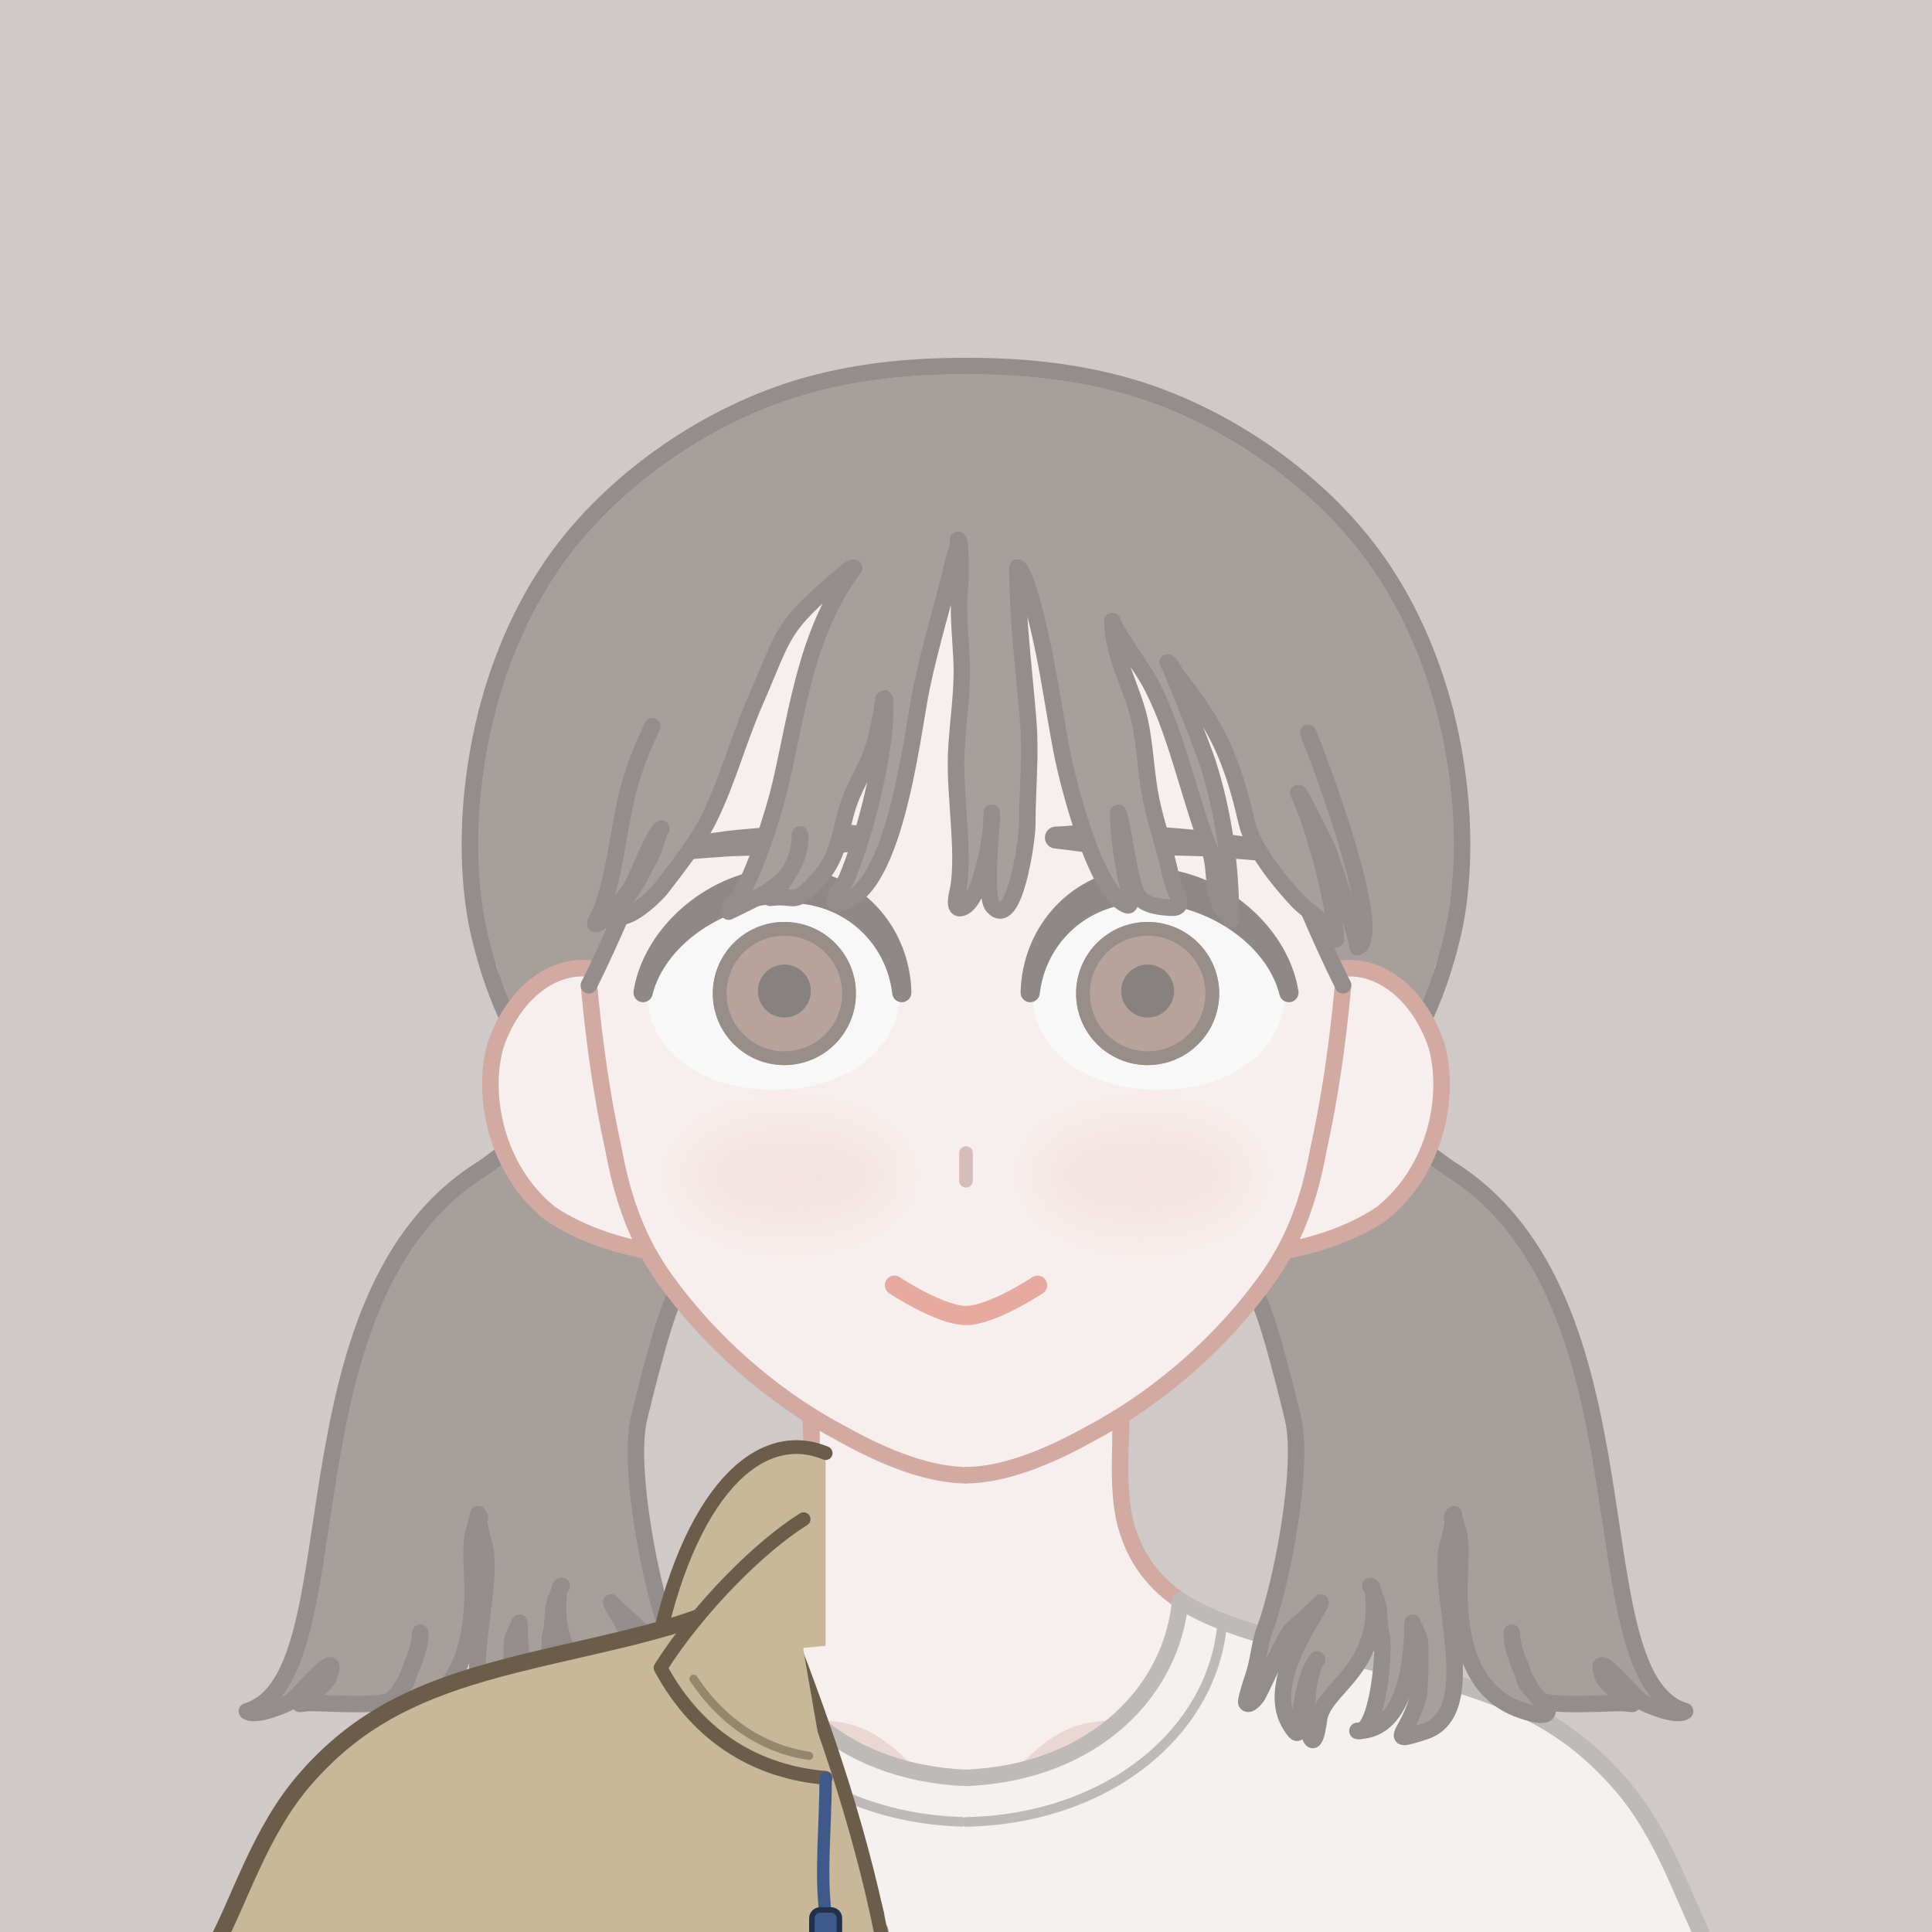
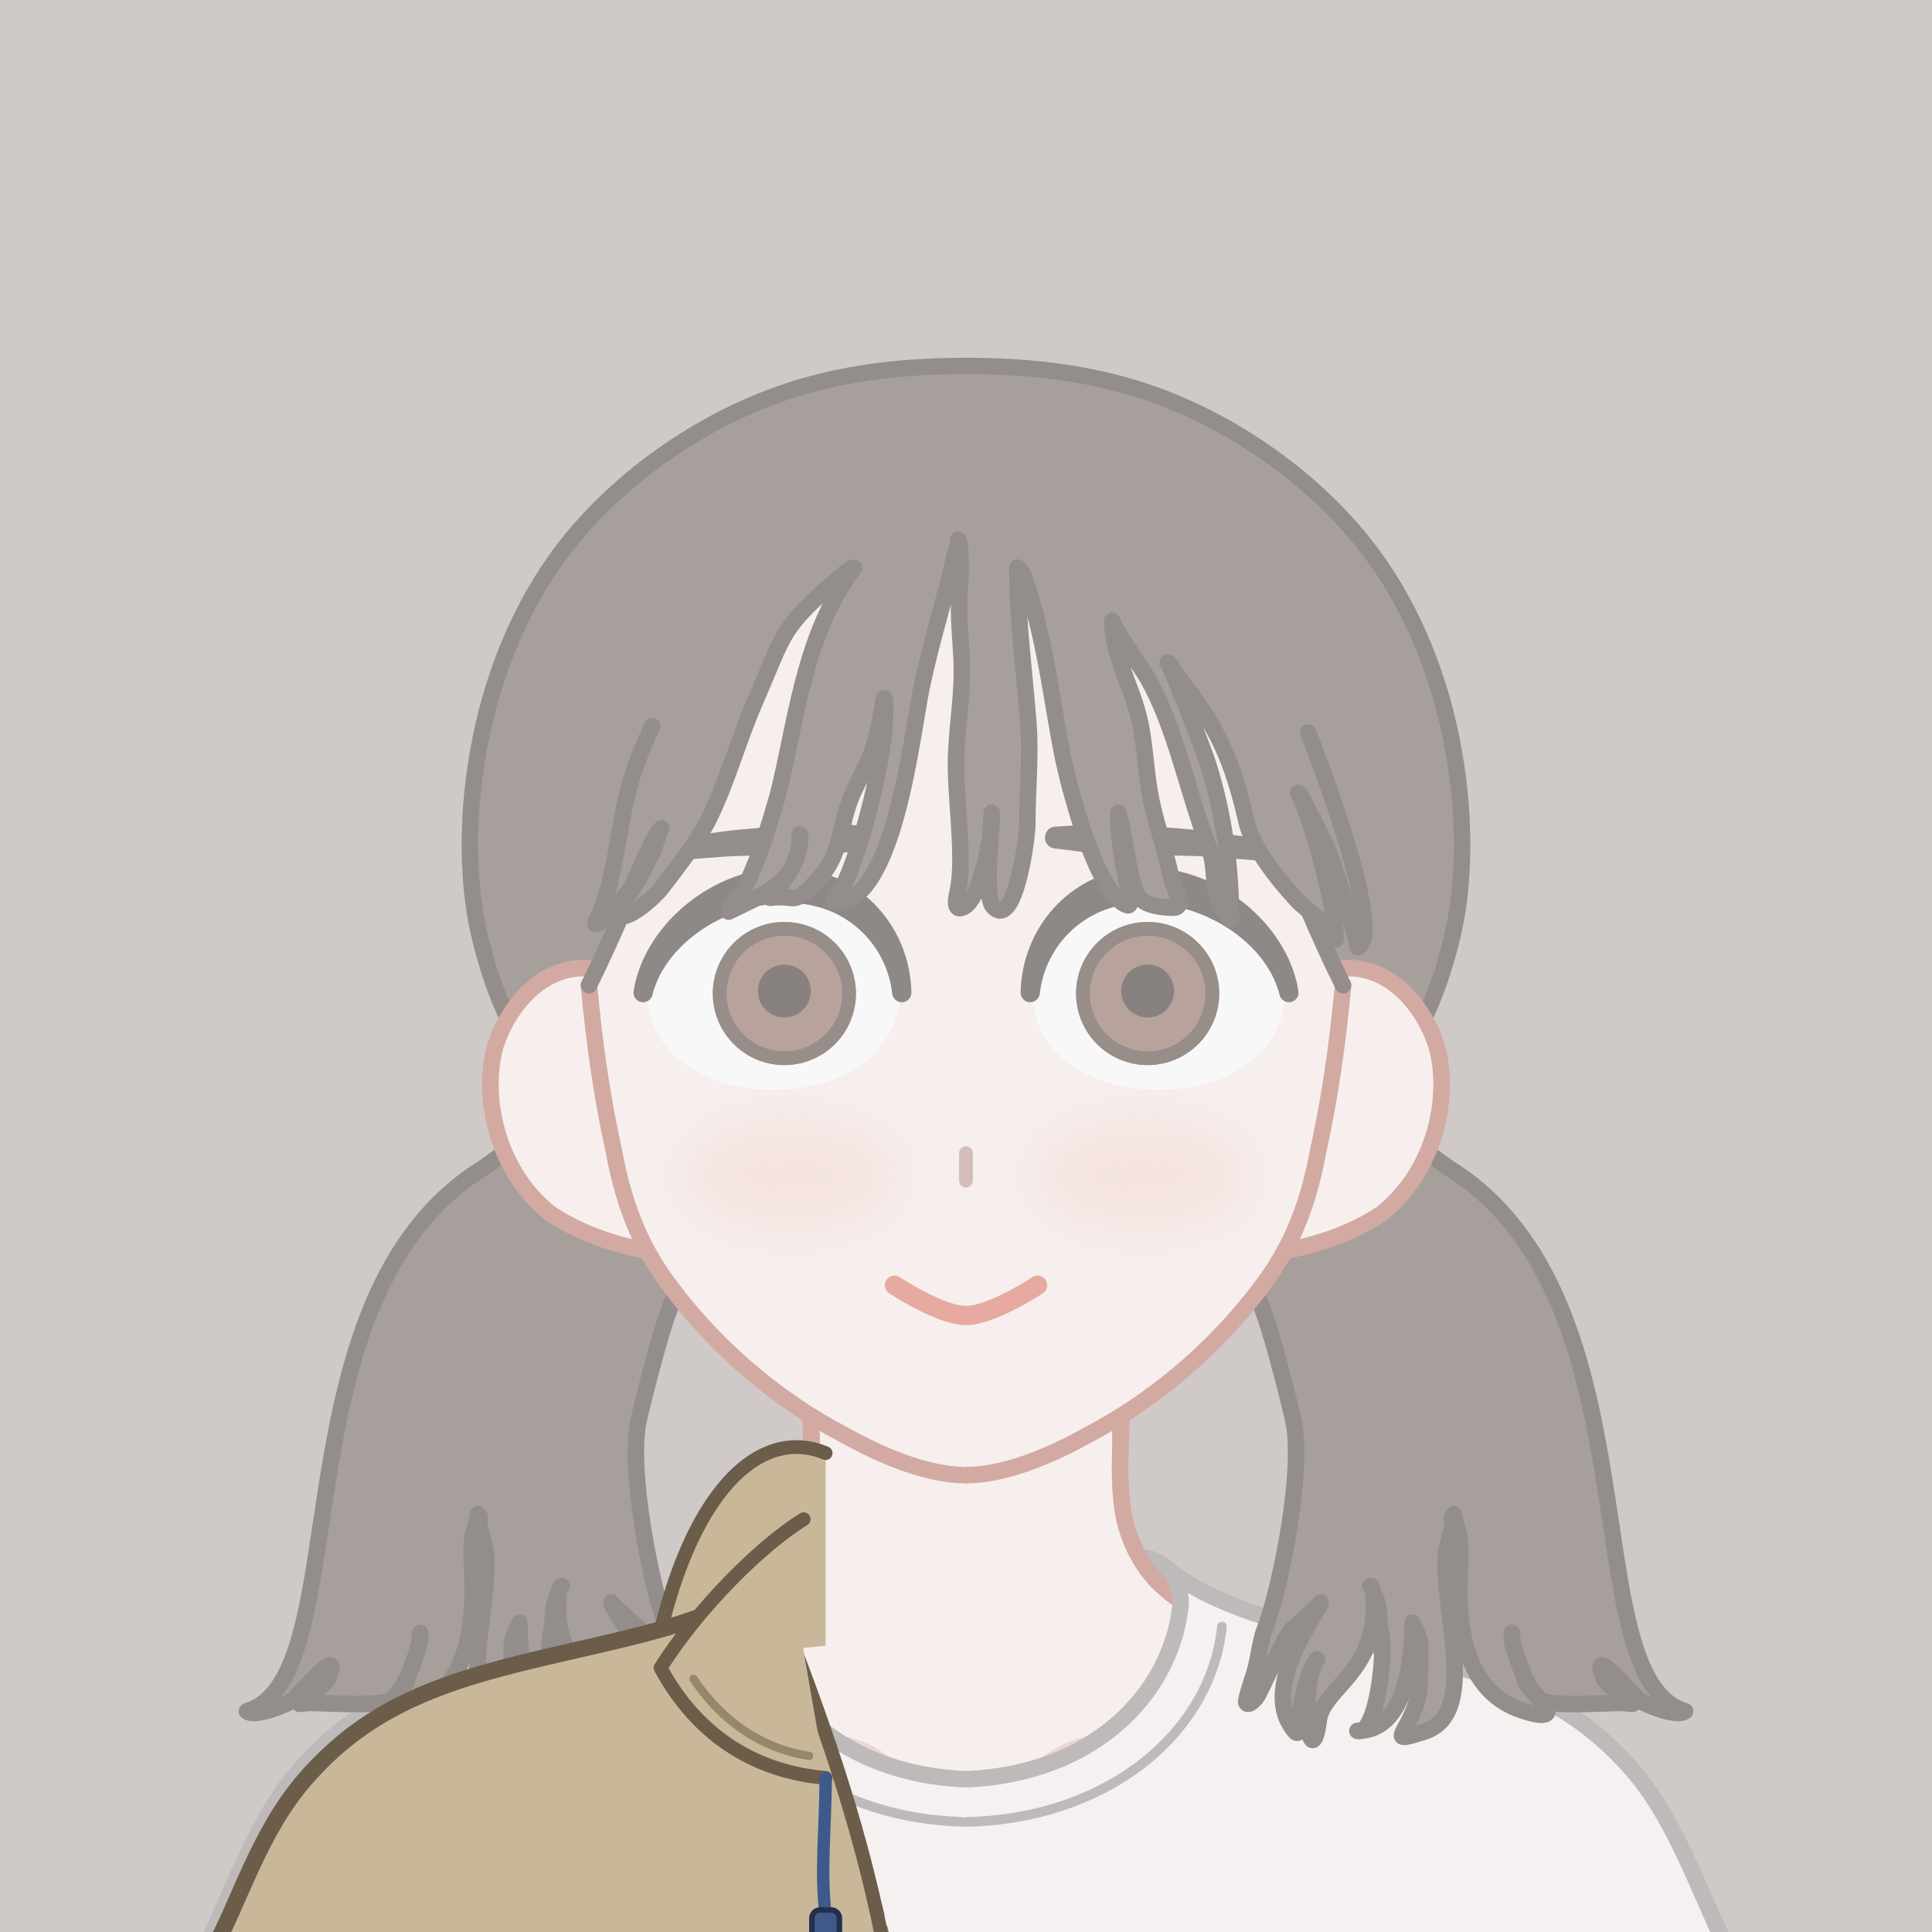
<svg xmlns="http://www.w3.org/2000/svg" width="702" height="702" viewBox="0 0 702 702">
  <g id="_ref">
    <g opacity="0.5">
      <defs>
-         <clipPath id="makeup-blush-clip-path-31">
+         <clipPath id="makeup-blush-clip-path-32">
          <path d="M215.154 389.2 L359.154 389.2 L359.154 464.8 L215.154 464.8 Z" />
        </clipPath>
-         <filter id="makeup-blush-filter-11" filterUnits="userSpaceOnUse" x="218.154" y="377" width="138" height="100" color-interpolation-filters="sRGB">
+         <filter id="makeup-blush-filter-12" filterUnits="userSpaceOnUse" x="218.154" y="377" width="138" height="100" color-interpolation-filters="sRGB">
          <feGaussianBlur in="SourceGraphic" stdDeviation="9" color-interpolation-filters="linearRGB" />
        </filter>
-         <clipPath id="cg-eye1">
+         <clipPath id="cg-eye2">
          <path d="M242 360 C242 338 262 326 288 326 C314 326 334 338 334 360 C334 382 314 396 288 396 C262 396 242 382 242 360 Z" fill="#ffffff" />
        </clipPath>
      </defs>
      <rect width="702" height="702" fill="#ada19f" />
      <g data-layer="body">
        <g>
          <g>
            <path d="M296 490 L298 522 C293.615 554.385 304.615 564.885 259.333 589.667 L210.333 604.167 C118.615 622.385 119.615 639.385 96.5 675.5 L80.5 709 L352 712 L352 490 Z" fill="#fdeeea" />
            <path d="M80.177 709.772 C89.948 691.718 96.554 667.356 113.323 648.166 C131.428 627.449 150.416 618.37 176.588 610.801 C209.733 601.215 252.656 595.455 273.168 581.575 C284.163 574.134 289.86 564.776 292.817 554.408 C296.711 540.759 294.236 520.005 294.407 505.93 C294.426 504.332 294.448 497.885 294.448 490.885" fill="none" stroke="#b46352" stroke-width="6" stroke-linecap="round" stroke-linejoin="round" />
-             <path d="M206.199 621.718 C242.115 627.218 260.37 624.907 278.628 626.62 C302.176 628.831 310.481 624.084 328.115 641.718" fill="none" stroke="#b46352" stroke-width="5" stroke-linecap="round" opacity="0.35" />
+             <path d="M208.379 623.077 C244.052 629.981 262.383 628.387 280.56 630.815 C304.003 633.947 312.488 629.53 329.417 647.841" fill="none" stroke="#b46352" stroke-width="5" stroke-linecap="round" opacity="0.35" />
          </g>
        </g>
        <g transform="translate(702 0) scale(-1 1)">
          <g>
            <path d="M296 490 L298 522 C293.615 554.385 304.615 564.885 259.333 589.667 L210.333 604.167 C118.615 622.385 119.615 639.385 96.5 675.5 L80.5 709 L352 712 L352 490 Z" fill="#fdeeea" />
            <path d="M80.177 709.772 C89.948 691.718 96.554 667.356 113.323 648.166 C131.428 627.449 150.416 618.37 176.588 610.801 C209.733 601.215 252.656 595.455 273.168 581.575 C284.163 574.134 289.86 564.776 292.817 554.408 C296.711 540.759 294.236 520.005 294.407 505.93 C294.426 504.332 294.448 497.885 294.448 490.885" fill="none" stroke="#b46352" stroke-width="6" stroke-linecap="round" stroke-linejoin="round" />
-             <path d="M206.199 621.718 C242.115 627.218 260.37 624.907 278.628 626.62 C302.176 628.831 310.481 624.084 328.115 641.718" fill="none" stroke="#b46352" stroke-width="5" stroke-linecap="round" opacity="0.35" />
+             <path d="M208.379 623.077 C244.052 629.981 262.383 628.387 280.56 630.815 C304.003 633.947 312.488 629.53 329.417 647.841" fill="none" stroke="#b46352" stroke-width="5" stroke-linecap="round" opacity="0.35" />
          </g>
        </g>
      </g>
      <g data-layer="cloth">
        <g>
          <g>
-             <path d="M273.168 581.575 C252.656 595.455 209.733 601.215 176.588 610.801 C150.416 618.37 131.428 627.449 113.323 648.166 C96.554 667.356 89.948 691.718 80.177 709.772 L76 712 L352 712 L352 646 C304 644 276 614 273.168 581.575 Z" fill="#f9f2f1" />
-             <path d="M273.168 581.575 C252.656 595.455 209.733 601.215 176.588 610.801 C150.416 618.37 131.428 627.449 113.323 648.166 C96.554 667.356 89.948 691.718 80.177 709.772" fill="none" stroke="#8b8382" stroke-width="6" stroke-linecap="round" stroke-linejoin="round" />
-             <path d="M273.168 581.575 C276 614 304 644 351 646" fill="none" stroke="#8b8382" stroke-width="6" stroke-linecap="round" stroke-linejoin="round" />
+             <path d="M287.879 565.797 C284.026 565.994 281.02 567.296 278.753 569.214" fill="none" stroke="#8b8382" stroke-width="6" stroke-linecap="round" stroke-linejoin="round" />
+           </g>
+           <g>
+             <path d="M273.168 575.575 C243.359 590.119 202.733 597.965 169.588 607.551 C129.859 621.619 123.678 627.449 105.573 648.166 C88.804 667.356 85.948 688.218 76.177 706.272 L73.25 712.25 L352 712 L352 646 C304 644 274.109 614.869 273.168 575.575 Z" fill="#f9f2f1" />
+             <path d="M278.001 569.742 C255.95 589.066 205.233 596.215 172.088 605.801 C145.916 613.37 126.928 622.449 108.823 643.166 C92.054 662.356 82.948 692.218 73.177 710.272" fill="none" stroke="#8b8382" stroke-width="6" stroke-linecap="round" stroke-linejoin="round" />
            <path d="M258 591 C262 630 300 661 351 662" fill="none" stroke="#8b8382" stroke-width="3.5" stroke-linecap="round" stroke-linejoin="round" />
-           </g>
-         </g>
-         <g transform="translate(702 0) scale(-1 1)">
-           <g>
-             <path d="M273.168 581.575 C252.656 595.455 209.733 601.215 176.588 610.801 C150.416 618.37 131.428 627.449 113.323 648.166 C96.554 667.356 89.948 691.718 80.177 709.772 L76 712 L352 712 L352 646 C304 644 276 614 273.168 581.575 Z" fill="#f9f2f1" />
-             <path d="M273.168 581.575 C252.656 595.455 209.733 601.215 176.588 610.801 C150.416 618.37 131.428 627.449 113.323 648.166 C96.554 667.356 89.948 691.718 80.177 709.772" fill="none" stroke="#8b8382" stroke-width="6" stroke-linecap="round" stroke-linejoin="round" />
-             <path d="M273.168 581.575 C276 614 304 644 351 646" fill="none" stroke="#8b8382" stroke-width="6" stroke-linecap="round" stroke-linejoin="round" />
+             <path d="M278.753 569.214 C274.101 573.151 272.561 579.686 273.19 584.598 C277.219 616.041 304.972 644.552 350.75 646.5" fill="none" stroke="#8b8382" stroke-width="6" stroke-linecap="round" stroke-linejoin="round" />
+           </g>
+         </g>
+         <g transform="translate(702 0) scale(-1 1)">
+           <g>
+             <path d="M287.879 565.797 C284.026 565.994 281.02 567.296 278.753 569.214" fill="none" stroke="#8b8382" stroke-width="6" stroke-linecap="round" stroke-linejoin="round" />
+           </g>
+           <g>
+             <path d="M273.168 575.575 C243.359 590.119 202.733 597.965 169.588 607.551 C129.859 621.619 123.678 627.449 105.573 648.166 C88.804 667.356 85.948 688.218 76.177 706.272 L73.25 712.25 L352 712 L352 646 C304 644 274.109 614.869 273.168 575.575 Z" fill="#f9f2f1" />
+             <path d="M278.001 569.742 C255.95 589.066 205.233 596.215 172.088 605.801 C145.916 613.37 126.928 622.449 108.823 643.166 C92.054 662.356 82.948 692.218 73.177 710.272" fill="none" stroke="#8b8382" stroke-width="6" stroke-linecap="round" stroke-linejoin="round" />
            <path d="M258 591 C262 630 300 661 351 662" fill="none" stroke="#8b8382" stroke-width="3.5" stroke-linecap="round" stroke-linejoin="round" />
+             <path d="M278.753 569.214 C274.101 573.151 272.561 579.686 273.19 584.598 C277.219 616.041 304.972 644.552 350.75 646.5" fill="none" stroke="#8b8382" stroke-width="6" stroke-linecap="round" stroke-linejoin="round" />
+           </g>
+         </g>
+       </g>
+       <g data-layer="skinNeck">
+         <g>
+           <g>
+             <path d="M352 577.869 L352 490 L296 490 L298 522 C294.607 547.062 300.427 559.017 282.246 574.628" fill="#fdeeea" />
+             <path d="M281.339 574.764 C287.189 568.716 290.703 561.82 292.817 554.408 C296.711 540.759 294.236 520.005 294.407 505.93 C294.426 504.332 294.448 497.885 294.448 490.885" fill="none" stroke="#b46352" stroke-width="6" stroke-linecap="round" stroke-linejoin="round" />
+           </g>
+         </g>
+         <g transform="translate(702 0) scale(-1 1)">
+           <g>
+             <path d="M352 577.869 L352 490 L296 490 L298 522 C294.607 547.062 300.427 559.017 282.246 574.628" fill="#fdeeea" />
+             <path d="M281.339 574.764 C287.189 568.716 290.703 561.82 292.817 554.408 C296.711 540.759 294.236 520.005 294.407 505.93 C294.426 504.332 294.448 497.885 294.448 490.885" fill="none" stroke="#b46352" stroke-width="6" stroke-linecap="round" stroke-linejoin="round" />
          </g>
        </g>
      </g>
      <g data-layer="hairMid">
        <g>
          <g>
            <path d="M246.346 470.051 C252.058 457.884 251.33 448.199 243.07 434.669 C238.956 426.719 237.325 420.839 228.711 415.289 C206.623 401.069 195.92 409.499 175.625 424.389 C99.328 471.409 130.552 609.403 89.711 621.793 C92.696 624.063 103.403 619.583 105.822 618.153 C108.255 616.713 124.757 596.133 119.336 609.653 C118.582 611.533 113.631 615.683 111.427 617.133 C106.635 620.283 109.057 618.723 113.403 618.773 C118.927 618.823 139.489 620.153 142.388 617.583 C147.818 612.773 152.711 599.273 152.711 593.263 C152.711 600.773 149.385 603.763 148.149 609.773 C147.304 613.873 139.593 619.023 139.706 621.733 C139.843 625.043 149.803 621.283 151.883 620.363 C170.299 612.233 171.711 589.693 171.711 577.413 C171.711 572.163 170.979 563.063 171.67 558.353 C171.876 556.953 173.9 551.093 173.711 550.173 C173.96 550.589 174.197 551.005 174.421 551.422 L174.11 550.922 C173.439 551.258 175.192 558.829 175.579 559.922 C181.477 576.576 162.297 622.015 184.409 629.153 C199.261 633.947 190.038 630.137 186.546 615.971 C186.03 613.875 185.61 597.159 186.226 595.409 C186.446 594.785 188.796 589.666 188.777 589.589 C188.777 602.195 190.785 628.922 208.777 628.922 C201.455 630.753 198.534 598.933 200.068 593.773 C201.338 589.499 200.169 584.271 202.538 579.84 C203.243 578.52 203.238 576.081 204.11 576.256 C202.849 576.003 202.797 581.895 202.777 582.922 C202.285 607.842 221.252 613.552 222.777 624.922 C225.695 646.676 230.392 614.04 223.444 602.922 C227.157 607.873 228.466 615.721 229.444 621.589 C230.324 626.871 228.975 634.026 233.57 626.033 C242.692 610.164 221.67 584.015 222.11 582.256 C223.525 584.142 230.728 590.225 232.983 592.471 C235.024 594.505 242.514 611.398 245.016 616.038 C245.475 616.889 248.24 620.248 249.146 618.672 C249.502 618.052 247.263 611.007 246.804 609.719 C244.719 603.857 244.271 596.797 242.595 592.453 C236.61 576.947 227.965 533.366 232.163 515.515 C233.177 511.198 242.851 470.916 246.346 470.051 Z" fill="#5d4e48" stroke="#352a27" stroke-width="6" stroke-linecap="round" stroke-linejoin="round" />
          </g>
        </g>
        <g transform="translate(702 0) scale(-1 1)">
          <g>
            <path d="M246.346 470.051 C252.058 457.884 251.33 448.199 243.07 434.669 C238.956 426.719 237.325 420.839 228.711 415.289 C206.623 401.069 195.92 409.499 175.625 424.389 C99.328 471.409 130.552 609.403 89.711 621.793 C92.696 624.063 103.403 619.583 105.822 618.153 C108.255 616.713 124.757 596.133 119.336 609.653 C118.582 611.533 113.631 615.683 111.427 617.133 C106.635 620.283 109.057 618.723 113.403 618.773 C118.927 618.823 139.489 620.153 142.388 617.583 C147.818 612.773 152.711 599.273 152.711 593.263 C152.711 600.773 149.385 603.763 148.149 609.773 C147.304 613.873 139.593 619.023 139.706 621.733 C139.843 625.043 149.803 621.283 151.883 620.363 C170.299 612.233 171.711 589.693 171.711 577.413 C171.711 572.163 170.979 563.063 171.67 558.353 C171.876 556.953 173.9 551.093 173.711 550.173 C173.96 550.589 174.197 551.005 174.421 551.422 L174.11 550.922 C173.439 551.258 175.192 558.829 175.579 559.922 C181.477 576.576 162.297 622.015 184.409 629.153 C199.261 633.947 190.038 630.137 186.546 615.971 C186.03 613.875 185.61 597.159 186.226 595.409 C186.446 594.785 188.796 589.666 188.777 589.589 C188.777 602.195 190.785 628.922 208.777 628.922 C201.455 630.753 198.534 598.933 200.068 593.773 C201.338 589.499 200.169 584.271 202.538 579.84 C203.243 578.52 203.238 576.081 204.11 576.256 C202.849 576.003 202.797 581.895 202.777 582.922 C202.285 607.842 221.252 613.552 222.777 624.922 C225.695 646.676 230.392 614.04 223.444 602.922 C227.157 607.873 228.466 615.721 229.444 621.589 C230.324 626.871 228.975 634.026 233.57 626.033 C242.692 610.164 221.67 584.015 222.11 582.256 C223.525 584.142 230.728 590.225 232.983 592.471 C235.024 594.505 242.514 611.398 245.016 616.038 C245.475 616.889 248.24 620.248 249.146 618.672 C249.502 618.052 247.263 611.007 246.804 609.719 C244.719 603.857 244.271 596.797 242.595 592.453 C236.61 576.947 227.965 533.366 232.163 515.515 C233.177 511.198 242.851 470.916 246.346 470.051 Z" fill="#5d4e48" stroke="#352a27" stroke-width="6" stroke-linecap="round" stroke-linejoin="round" />
          </g>
        </g>
      </g>
      <g data-layer="hairBase">
        <g>
          <g>
            <path d="M352 381.448 L352 135.951 L351.016 135.951 C330.344 135.951 310.656 137.919 290.968 143.826 C255.53 154.654 224.03 178.279 205.327 203.873 C186.623 229.467 175.795 262.936 173.826 297.39 C172.842 317.077 174.811 336.765 180.717 351.531 C182.027 358.081 184.209 364.632 187.262 370.602 C187.365 370.682 201.168 393.038 203.562 396.448 C204.832 398.257 211.612 404.019 213.517 405.842 C223.248 415.153 227.833 417.061 239.562 423.948 C253.821 432.321 287.168 441.633 303.192 437.819 C328.028 431.907 350.54 430.17 351.074 398.222 C351.102 396.519 351.452 381.949 352 381.448 Z" fill="#5d4e48" />
          </g>
          <g>
            <path d="M351 133 C330 133 310 135 290 141 C254 152 222 176 203 202 C191 218.4 182.2 238 176.8 259" fill="none" stroke="#352a27" stroke-width="6" stroke-linecap="round" stroke-linejoin="round" />
          </g>
          <g>
            <path d="M176.8 259 C173.7 271.3 171.7 284.1 171 297 C170.247 312.067 171.196 327.134 174.275 340.064 C179.731 362.97 189.199 384.12 205.639 400.625 C218.159 413.194 231.61 422.103 248.042 428.491 C248.47 428.658 248.896 428.816 249.319 428.964 C252.635 430.122 260.334 430.818 262.896 432.282" fill="none" stroke="#352a27" stroke-width="6" stroke-linecap="round" stroke-linejoin="round" />
          </g>
        </g>
        <g transform="translate(702 0) scale(-1 1)">
          <g>
            <path d="M352 381.448 L352 135.951 L351.016 135.951 C330.344 135.951 310.656 137.919 290.968 143.826 C255.53 154.654 224.03 178.279 205.327 203.873 C186.623 229.467 175.795 262.936 173.826 297.39 C172.842 317.077 174.811 336.765 180.717 351.531 C182.027 358.081 184.209 364.632 187.262 370.602 C187.365 370.682 201.168 393.038 203.562 396.448 C204.832 398.257 211.612 404.019 213.517 405.842 C223.248 415.153 227.833 417.061 239.562 423.948 C253.821 432.321 287.168 441.633 303.192 437.819 C328.028 431.907 350.54 430.17 351.074 398.222 C351.102 396.519 351.452 381.949 352 381.448 Z" fill="#5d4e48" />
          </g>
          <g>
            <path d="M351 133 C330 133 310 135 290 141 C254 152 222 176 203 202 C191 218.4 182.2 238 176.8 259" fill="none" stroke="#352a27" stroke-width="6" stroke-linecap="round" stroke-linejoin="round" />
          </g>
          <g>
            <path d="M176.8 259 C173.7 271.3 171.7 284.1 171 297 C170.247 312.067 171.196 327.134 174.275 340.064 C179.731 362.97 189.199 384.12 205.639 400.625 C218.159 413.194 231.61 422.103 248.042 428.491 C248.47 428.658 248.896 428.816 249.319 428.964 C252.635 430.122 260.334 430.818 262.896 432.282" fill="none" stroke="#352a27" stroke-width="6" stroke-linecap="round" stroke-linejoin="round" />
          </g>
        </g>
      </g>
      <g data-layer="ear">
        <g>
          <g>
            <path d="M215 352 C200 350 186 362 180 380 C175 398 180 425 200 441 C212 449 226 453 238 455 L225 380 Z" fill="#fdeeea" />
            <path d="M215 352 C200 350 186 362 180 380 C175 398 180 425 200 441 C212 449 226 453 238 455" fill="none" stroke="#b46352" stroke-width="6" stroke-linecap="round" stroke-linejoin="round" />
          </g>
        </g>
        <g transform="translate(702 0) scale(-1 1)">
          <g>
            <path d="M215 352 C200 350 186 362 180 380 C175 398 180 425 200 441 C212 449 226 453 238 455 L225 380 Z" fill="#fdeeea" />
            <path d="M215 352 C200 350 186 362 180 380 C175 398 180 425 200 441 C212 449 226 453 238 455" fill="none" stroke="#b46352" stroke-width="6" stroke-linecap="round" stroke-linejoin="round" />
          </g>
        </g>
      </g>
      <g data-layer="face">
        <g>
          <g>
            <path d="M352 200 L351 200 C322 200 296 208 278 228 C262 246 250 272 240 298 C232 318 223 340 214 358 C216 380 219 400 223 418 C227 440 234 455 244 468 C262 492 285 510 306 521 C322 530 338 536 351 536 L352 536 Z" fill="#fdeeea" />
            <path d="M214 358 C216 380 219 400 223 418 C227 440 234 455 244 468 C262 492 285 510 306 521 C322 530 338 536 351 536" fill="none" stroke="#b46352" stroke-width="6" stroke-linecap="round" stroke-linejoin="round" />
          </g>
        </g>
        <g transform="translate(702 0) scale(-1 1)">
          <g>
            <path d="M352 200 L351 200 C322 200 296 208 278 228 C262 246 250 272 240 298 C232 318 223 340 214 358 C216 380 219 400 223 418 C227 440 234 455 244 468 C262 492 285 510 306 521 C322 530 338 536 351 536 L352 536 Z" fill="#fdeeea" />
            <path d="M214 358 C216 380 219 400 223 418 C227 440 234 455 244 468 C262 492 285 510 306 521 C322 530 338 536 351 536" fill="none" stroke="#b46352" stroke-width="6" stroke-linecap="round" stroke-linejoin="round" />
          </g>
        </g>
      </g>
      <g data-layer="makeup">
        <g>
          <g>
-             <g clip-path="url(#makeup-blush-clip-path-31)">
-               <g filter="url(#makeup-blush-filter-11)">
+             <g clip-path="url(#makeup-blush-clip-path-32)">
+               <g filter="url(#makeup-blush-filter-12)">
                <ellipse cx="287.154" cy="427" rx="40" ry="21" fill="#f3bfb8" opacity="0.5" />
              </g>
            </g>
          </g>
        </g>
        <g transform="translate(702 0) scale(-1 1)">
          <g>
-             <g clip-path="url(#makeup-blush-clip-path-31)">
-               <g filter="url(#makeup-blush-filter-11)">
+             <g clip-path="url(#makeup-blush-clip-path-32)">
+               <g filter="url(#makeup-blush-filter-12)">
                <ellipse cx="287.154" cy="427" rx="40" ry="21" fill="#f3bfb8" opacity="0.5" />
              </g>
            </g>
          </g>
        </g>
      </g>
      <g data-layer="mouth">
        <g>
          <path d="M351 419 L351 429" fill="none" stroke="#b98a88" stroke-width="5" stroke-linecap="round" />
        </g>
        <g>
          <path d="M325 467 C325 467 341.59 478 351 478 C360.41 478 377 467 377 467" fill="none" stroke="#dc6450" stroke-width="7" stroke-linecap="round" stroke-linejoin="round" />
        </g>
      </g>
      <g data-layer="eye">
        <g transform="translate(285 361) scale(1) translate(-292 -361)">
          <path d="M242 360 C242 338 262 326 288 326 C314 326 334 338 334 360 C334 382 314 396 288 396 C262 396 242 382 242 360 Z" fill="#ffffff" />
-           <g clip-path="url(#cg-eye1)">
+           <g clip-path="url(#cg-eye2)">
            <g transform="translate(292 361) scale(0.26)">
              <g transform="translate(-110 -110) scale(1)">
                <g>
                  <circle cx="110" cy="110" r="100" fill="#7e5647" />
                  <circle cx="110" cy="106.526" r="37" fill="#1e1410" />
                </g>
              </g>
            </g>
            <circle cx="292" cy="361" r="23.5" fill="none" stroke="#3e2a22" stroke-width="5" />
          </g>
          <g>
            <polygon points="237.252,359.897 237.551,358.24 237.883,356.76 237.941,356.513 238.406,354.792 238.803,353.526 238.951,353.061 239.578,351.317 239.962,350.368 240.28,349.584 241.058,347.862 241.344,347.294 241.925,346.127 242.867,344.408 242.928,344.314 243.885,342.708 244.617,341.579 244.985,341.016 246.164,339.343 246.569,338.814 247.417,337.698 248.568,336.29 248.745,336.08 250.15,334.489 250.84,333.764 251.624,332.938 253.169,331.426 253.251,331.357 254.778,329.959 255.664,329.208 256.451,328.542 258.188,327.176 258.338,327.071 259.976,325.871 260.978,325.193 261.816,324.627 263.713,323.445 263.884,323.351 265.648,322.334 266.723,321.768 267.619,321.299 269.636,320.333 269.832,320.251 271.687,319.443 272.839,318.994 273.747,318.642 275.844,317.917 276.12,317.835 277.977,317.271 279.259,316.935 280.089,316.72 282.225,316.252 282.674,316.172 284.386,315.867 285.904,315.658 286.538,315.572 288.676,315.367 289.401,315.327 290.829,315.25 292.642,315.226 293.004,315.221 295.029,315.28 296.147,315.36 297.018,315.423 298.974,315.649 299.642,315.754 300.899,315.956 302.839,316.351 303.092,316.412 304.736,316.824 306.239,317.271 306.592,317.373 308.418,318.001 309.548,318.446 310.23,318.713 311.993,319.495 312.749,319.869 313.708,320.347 315.391,321.276 315.82,321.534 317.035,322.277 318.624,323.341 318.745,323.424 320.158,324.467 321.316,325.4 321.654,325.667 323.091,326.923 323.903,327.696 324.47,328.235 325.79,329.602 326.297,330.172 327.055,331.028 328.256,332.499 328.49,332.806 329.392,334.018 330.352,335.425 330.465,335.582 331.471,337.186 332.122,338.33 332.409,338.828 333.281,340.508 333.67,341.338 334.08,342.214 334.808,343.949 334.992,344.434 335.468,345.715 336.057,347.505 336.088,347.599 336.571,349.304 336.901,350.668 337.014,351.126 337.388,352.973 337.543,353.928 337.688,354.817 337.915,356.668 337.962,357.21 338.072,358.537 338.153,360.357 338.146,361.044 338.006,361.715 337.737,362.346 337.35,362.913 336.861,363.394 336.286,363.769 335.65,364.026 334.976,364.153 334.29,364.146 333.618,364.006 332.987,363.737 332.42,363.35 331.94,362.861 331.564,362.286 331.308,361.65 331.18,360.976 330.952,359.311 330.741,358.141 330.667,357.75 330.321,356.221 330.125,355.498 329.911,354.712 329.435,353.212 329.326,352.918 328.903,351.751 328.295,350.262 328.289,350.247 332.186,348.915 328.346,350.404 327.667,348.922 327.122,347.855 326.963,347.551 326.209,346.222 325.793,345.553 325.404,344.931 324.546,343.673 324.313,343.364 323.644,342.461 322.641,341.211 326.581,338.437 322.758,341.37 322.695,341.298 321.707,340.166 320.806,339.215 320.678,339.088 319.611,338.057 318.914,337.435 318.503,337.07 317.368,336.138 316.918,335.8 316.202,335.257 315.002,334.422 314.826,334.316 313.769,333.636 312.455,332.862 312.429,332.847 315.575,328.126 312.628,332.973 311.255,332.235 310.187,331.716 309.949,331.605 308.63,331.03 307.86,330.729 307.304,330.513 305.949,330.043 305.483,329.903 304.56,329.62 303.179,329.254 303.067,329.233 301.785,328.941 300.369,328.674 300.36,328.676 298.901,328.459 297.886,328.344 297.468,328.298 296.013,328.186 295.393,328.162 294.522,328.124 292.996,328.113 292.886,328.117 291.308,328.156 290.115,328.224 289.625,328.251 287.955,328.397 287.555,328.445 286.26,328.598 284.767,328.824 284.542,328.856 282.84,329.164 282.225,329.296 281.147,329.526 279.48,329.94 279.412,329.953 277.697,330.432 276.975,330.658 276,330.962 274.294,331.56 274.289,331.557 272.589,332.208 271.847,332.519 270.917,332.909 269.253,333.675 269.166,333.715 266.483,328.557 269.341,333.62 267.607,334.487 266.89,334.872 265.995,335.352 264.409,336.278 264.333,336.322 261.3,331.723 264.49,336.215 262.858,337.24 262.157,337.711 261.347,338.255 259.821,339.363 259.808,339.373 256.523,335.37 259.946,339.255 258.454,340.418 257.716,341.032 257.083,341.559 255.762,342.739 255.685,342.806 254.501,343.949 253.647,344.833 253.301,345.188 252.159,346.459 251.834,346.845 251.082,347.752 250.048,349.104 250.03,349.127 246.472,346.733 250.12,348.988 249.134,350.389 248.514,351.347 248.254,351.743 247.457,353.088 247.132,353.691 246.724,354.451 246.056,355.833 245.922,356.135 245.462,357.208 244.942,358.578 244.909,358.668 244.488,359.962 244.081,361.436 243.865,362.087 243.527,362.684 243.078,363.203 242.537,363.625 241.924,363.933 241.262,364.116 240.578,364.166 239.897,364.081 239.246,363.865 238.649,363.527 238.13,363.078 237.708,362.537 237.4,361.924 237.218,361.262 237.168,360.578" fill="#2b201d" />
          </g>
        </g>
        <g transform="translate(702 0) scale(-1 1)">
          <g transform="translate(285 361) scale(1) translate(-292 -361)">
            <path d="M242 360 C242 338 262 326 288 326 C314 326 334 338 334 360 C334 382 314 396 288 396 C262 396 242 382 242 360 Z" fill="#ffffff" />
-             <g clip-path="url(#cg-eye1)">
+             <g clip-path="url(#cg-eye2)">
              <g transform="translate(292 361) scale(0.26)">
                <g transform="translate(-110 -110) scale(1)">
                  <g>
                    <circle cx="110" cy="110" r="100" fill="#7e5647" />
                    <circle cx="110" cy="106.526" r="37" fill="#1e1410" />
                  </g>
                </g>
              </g>
              <circle cx="292" cy="361" r="23.5" fill="none" stroke="#3e2a22" stroke-width="5" />
            </g>
            <g>
              <polygon points="237.252,359.897 237.551,358.24 237.883,356.76 237.941,356.513 238.406,354.792 238.803,353.526 238.951,353.061 239.578,351.317 239.962,350.368 240.28,349.584 241.058,347.862 241.344,347.294 241.925,346.127 242.867,344.408 242.928,344.314 243.885,342.708 244.617,341.579 244.985,341.016 246.164,339.343 246.569,338.814 247.417,337.698 248.568,336.29 248.745,336.08 250.15,334.489 250.84,333.764 251.624,332.938 253.169,331.426 253.251,331.357 254.778,329.959 255.664,329.208 256.451,328.542 258.188,327.176 258.338,327.071 259.976,325.871 260.978,325.193 261.816,324.627 263.713,323.445 263.884,323.351 265.648,322.334 266.723,321.768 267.619,321.299 269.636,320.333 269.832,320.251 271.687,319.443 272.839,318.994 273.747,318.642 275.844,317.917 276.12,317.835 277.977,317.271 279.259,316.935 280.089,316.72 282.225,316.252 282.674,316.172 284.386,315.867 285.904,315.658 286.538,315.572 288.676,315.367 289.401,315.327 290.829,315.25 292.642,315.226 293.004,315.221 295.029,315.28 296.147,315.36 297.018,315.423 298.974,315.649 299.642,315.754 300.899,315.956 302.839,316.351 303.092,316.412 304.736,316.824 306.239,317.271 306.592,317.373 308.418,318.001 309.548,318.446 310.23,318.713 311.993,319.495 312.749,319.869 313.708,320.347 315.391,321.276 315.82,321.534 317.035,322.277 318.624,323.341 318.745,323.424 320.158,324.467 321.316,325.4 321.654,325.667 323.091,326.923 323.903,327.696 324.47,328.235 325.79,329.602 326.297,330.172 327.055,331.028 328.256,332.499 328.49,332.806 329.392,334.018 330.352,335.425 330.465,335.582 331.471,337.186 332.122,338.33 332.409,338.828 333.281,340.508 333.67,341.338 334.08,342.214 334.808,343.949 334.992,344.434 335.468,345.715 336.057,347.505 336.088,347.599 336.571,349.304 336.901,350.668 337.014,351.126 337.388,352.973 337.543,353.928 337.688,354.817 337.915,356.668 337.962,357.21 338.072,358.537 338.153,360.357 338.146,361.044 338.006,361.715 337.737,362.346 337.35,362.913 336.861,363.394 336.286,363.769 335.65,364.026 334.976,364.153 334.29,364.146 333.618,364.006 332.987,363.737 332.42,363.35 331.94,362.861 331.564,362.286 331.308,361.65 331.18,360.976 330.952,359.311 330.741,358.141 330.667,357.75 330.321,356.221 330.125,355.498 329.911,354.712 329.435,353.212 329.326,352.918 328.903,351.751 328.295,350.262 328.289,350.247 332.186,348.915 328.346,350.404 327.667,348.922 327.122,347.855 326.963,347.551 326.209,346.222 325.793,345.553 325.404,344.931 324.546,343.673 324.313,343.364 323.644,342.461 322.641,341.211 326.581,338.437 322.758,341.37 322.695,341.298 321.707,340.166 320.806,339.215 320.678,339.088 319.611,338.057 318.914,337.435 318.503,337.07 317.368,336.138 316.918,335.8 316.202,335.257 315.002,334.422 314.826,334.316 313.769,333.636 312.455,332.862 312.429,332.847 315.575,328.126 312.628,332.973 311.255,332.235 310.187,331.716 309.949,331.605 308.63,331.03 307.86,330.729 307.304,330.513 305.949,330.043 305.483,329.903 304.56,329.62 303.179,329.254 303.067,329.233 301.785,328.941 300.369,328.674 300.36,328.676 298.901,328.459 297.886,328.344 297.468,328.298 296.013,328.186 295.393,328.162 294.522,328.124 292.996,328.113 292.886,328.117 291.308,328.156 290.115,328.224 289.625,328.251 287.955,328.397 287.555,328.445 286.26,328.598 284.767,328.824 284.542,328.856 282.84,329.164 282.225,329.296 281.147,329.526 279.48,329.94 279.412,329.953 277.697,330.432 276.975,330.658 276,330.962 274.294,331.56 274.289,331.557 272.589,332.208 271.847,332.519 270.917,332.909 269.253,333.675 269.166,333.715 266.483,328.557 269.341,333.62 267.607,334.487 266.89,334.872 265.995,335.352 264.409,336.278 264.333,336.322 261.3,331.723 264.49,336.215 262.858,337.24 262.157,337.711 261.347,338.255 259.821,339.363 259.808,339.373 256.523,335.37 259.946,339.255 258.454,340.418 257.716,341.032 257.083,341.559 255.762,342.739 255.685,342.806 254.501,343.949 253.647,344.833 253.301,345.188 252.159,346.459 251.834,346.845 251.082,347.752 250.048,349.104 250.03,349.127 246.472,346.733 250.12,348.988 249.134,350.389 248.514,351.347 248.254,351.743 247.457,353.088 247.132,353.691 246.724,354.451 246.056,355.833 245.922,356.135 245.462,357.208 244.942,358.578 244.909,358.668 244.488,359.962 244.081,361.436 243.865,362.087 243.527,362.684 243.078,363.203 242.537,363.625 241.924,363.933 241.262,364.116 240.578,364.166 239.897,364.081 239.246,363.865 238.649,363.527 238.13,363.078 237.708,362.537 237.4,361.924 237.218,361.262 237.168,360.578" fill="#2b201d" />
            </g>
          </g>
        </g>
      </g>
      <g data-layer="hairLine">
        <g>
          <g>
            <path d="M351 200 C322 200 296 208 278 228 C262 246 250 272 240 298 C232 318 223 340 214 358" fill="none" stroke="#352a27" stroke-width="6" stroke-linecap="round" stroke-linejoin="round" />
          </g>
        </g>
        <g transform="translate(702 0) scale(-1 1)">
          <g>
            <path d="M351 200 C322 200 296 208 278 228 C262 246 250 272 240 298 C232 318 223 340 214 358" fill="none" stroke="#352a27" stroke-width="6" stroke-linecap="round" stroke-linejoin="round" />
          </g>
        </g>
      </g>
      <g data-layer="brow">
        <g>
          <g transform="translate(-7 0)">
            <g>
              <g>
                <path d="M251.563 304.691 L255.184 304.191 L258.804 303.682 L262.422 303.165 L264.202 302.909 L266.052 302.647 L269.671 302.131 L269.885 302.102 L272.476 301.783 L273.478 301.681 L276.448 301.377 L277.18 301.313 L280.822 300.993 L282.158 300.878 L284.513 300.7 L288.158 300.433 L290.032 300.3 L291.841 300.188 L295.489 299.974 L299.137 299.777 L300.11 299.728 L302.817 299.614 L306.468 299.48 L307.714 299.451 L308.96 299.444 L310.208 299.458 L311.456 299.489 L312.704 299.536 L312.854 299.541 L313.976 299.599 L315.225 299.674 L316.474 299.757 L317.723 299.845 L318.973 299.935 L320.222 300.025 L321.471 300.113 L322.72 300.195 L323.969 300.27 L325.218 300.335 L326 300.389 L326.757 300.595 L327.459 300.945 L328.079 301.424 L328.594 302.016 L328.983 302.696 L329.232 303.44 L329.332 304.218 L329.277 305 L329.072 305.757 L328.722 306.459 L328.242 307.079 L327.651 307.594 L326.97 307.983 L326.227 308.232 L325.449 308.332 L324.206 308.469 L322.964 308.615 L321.721 308.77 L320.479 308.93 L319.237 309.092 L317.995 309.254 L316.753 309.414 L315.511 309.568 L314.268 309.715 L313.174 309.837 L313.048 309.852 L311.806 309.982 L310.563 310.096 L309.319 310.193 L308.075 310.27 L306.83 310.324 L303.178 310.433 L300.499 310.499 L299.554 310.524 L295.901 310.61 L292.247 310.679 L290.471 310.706 L288.629 310.744 L284.975 310.81 L282.661 310.845 L281.367 310.876 L277.713 310.959 L277.043 310.972 L274.124 311.073 L273.212 311.102 L270.782 311.231 L270.649 311.24 L267.003 311.504 L265.15 311.639 L263.368 311.774 L259.724 312.055 L256.08 312.344 L252.437 312.643 L251.653 312.652 L250.882 312.507 L250.154 312.215 L249.497 311.787 L248.937 311.239 L248.494 310.592 L248.186 309.871 L248.024 309.103 L248.015 308.319 L248.159 307.549 L248.451 306.821 L248.88 306.164 L249.428 305.603 L250.075 305.16 L250.796 304.852 Z" fill="#352a27" />
              </g>
            </g>
          </g>
        </g>
        <g transform="translate(702 0) scale(-1 1)">
          <g transform="translate(-7 0)">
            <g>
              <g>
                <path d="M251.563 304.691 L255.184 304.191 L258.804 303.682 L262.422 303.165 L264.202 302.909 L266.052 302.647 L269.671 302.131 L269.885 302.102 L272.476 301.783 L273.478 301.681 L276.448 301.377 L277.18 301.313 L280.822 300.993 L282.158 300.878 L284.513 300.7 L288.158 300.433 L290.032 300.3 L291.841 300.188 L295.489 299.974 L299.137 299.777 L300.11 299.728 L302.817 299.614 L306.468 299.48 L307.714 299.451 L308.96 299.444 L310.208 299.458 L311.456 299.489 L312.704 299.536 L312.854 299.541 L313.976 299.599 L315.225 299.674 L316.474 299.757 L317.723 299.845 L318.973 299.935 L320.222 300.025 L321.471 300.113 L322.72 300.195 L323.969 300.27 L325.218 300.335 L326 300.389 L326.757 300.595 L327.459 300.945 L328.079 301.424 L328.594 302.016 L328.983 302.696 L329.232 303.44 L329.332 304.218 L329.277 305 L329.072 305.757 L328.722 306.459 L328.242 307.079 L327.651 307.594 L326.97 307.983 L326.227 308.232 L325.449 308.332 L324.206 308.469 L322.964 308.615 L321.721 308.77 L320.479 308.93 L319.237 309.092 L317.995 309.254 L316.753 309.414 L315.511 309.568 L314.268 309.715 L313.174 309.837 L313.048 309.852 L311.806 309.982 L310.563 310.096 L309.319 310.193 L308.075 310.27 L306.83 310.324 L303.178 310.433 L300.499 310.499 L299.554 310.524 L295.901 310.61 L292.247 310.679 L290.471 310.706 L288.629 310.744 L284.975 310.81 L282.661 310.845 L281.367 310.876 L277.713 310.959 L277.043 310.972 L274.124 311.073 L273.212 311.102 L270.782 311.231 L270.649 311.24 L267.003 311.504 L265.15 311.639 L263.368 311.774 L259.724 312.055 L256.08 312.344 L252.437 312.643 L251.653 312.652 L250.882 312.507 L250.154 312.215 L249.497 311.787 L248.937 311.239 L248.494 310.592 L248.186 309.871 L248.024 309.103 L248.015 308.319 L248.159 307.549 L248.451 306.821 L248.88 306.164 L249.428 305.603 L250.075 305.16 L250.796 304.852 Z" fill="#352a27" />
              </g>
            </g>
          </g>
        </g>
      </g>
      <g data-layer="hairFront">
        <g>
          <path d="M305.733 186.817 C294.238 185.54 240.866 243.136 241.784 255.077 C240.674 255.077 237.645 262.575 237.04 263.852 C234.006 270.261 231.637 276.089 229.473 282.854 C224.722 297.701 223.528 321.784 216.907 333.952 C213.407 340.387 226.108 328.123 227.076 326.931 C230.866 322.261 234.236 315.291 237.026 309.901 C237.795 308.414 239.601 301.249 240.347 301.062 C238.166 301.789 231.236 319.065 229.51 322.228 C228.435 324.198 222.587 330.215 224.114 332.172 C227.041 335.923 238.104 325.612 240.196 322.868 C246.435 314.684 253.72 305.622 258.158 296.348 C264.504 283.087 268.361 268.689 274.232 255.207 C285.615 229.07 283.667 227.563 306.559 207.951 C307.048 207.532 310.213 204.734 310.855 205.376 C293.499 228.518 289.976 257.37 283.538 285.296 C281.488 294.185 273.607 319.587 268.207 326.141 C267.544 326.945 264.43 330.199 264.777 331.241 C277.93 324.664 290.644 320.536 290.644 303.218 C291.831 310.342 284.732 321.345 279.866 326.211 C289.86 324.962 287.816 329.767 297.21 319.63 C306.148 309.986 304.963 299.465 309.748 288.529 C313.292 280.43 316.178 276.925 318.446 267.693 C319.185 264.684 319.812 261.647 320.355 258.597 C320.424 258.212 321.049 253.73 321.241 253.739 C322.041 253.778 321.459 263.522 321.267 265.378 C319.582 281.592 313.948 304.242 307.629 319.276 C306.566 321.805 301.179 328.09 303.757 328.022 C325.032 327.462 331.26 267.224 334.852 249.846 C338.256 233.382 343.222 218.146 346.833 202.12 C347.04 201.199 348.955 196.711 348.126 196.158 C349.332 196.882 349.042 210.643 348.838 212.748 C347.986 221.541 348.873 229.957 349.364 238.732 C350.059 251.146 347.934 261.835 347.429 273.987 C346.822 288.613 350.548 309.592 348.214 322.887 C348.019 323.996 346.115 330.372 348.956 329.987 C356.523 328.961 360.983 301.091 360.341 295.314 C360.341 301.626 357.532 325.715 360.781 329.339 C368.735 338.212 373.266 304.663 373.26 299.881 C373.244 287.329 374.612 274.748 373.625 262.205 C372.119 243.085 369.682 225.736 369.682 206.217 C372.447 206.217 377.315 227.653 378.113 231.217 C381.227 245.136 383.138 259.223 385.834 273.211 C388.027 284.591 398.193 324.903 409.55 328.915 C412.213 329.855 409.257 319.897 409.014 318.59 C407.58 310.88 406.327 303.174 406.327 295.314 C408.779 302.672 410.148 320.777 413.814 325.876 C416.14 329.11 421.92 329.642 425.582 329.831 C431.62 330.142 426.496 323.463 425.524 318.748 C423.574 309.293 420.279 300.128 418.333 290.862 C416.338 281.36 416.222 271.498 414.15 262.002 C411.517 249.936 404.171 238.046 404.171 225.617 C405.173 229.13 414.446 242.077 416.925 246.355 C427.031 263.799 431.618 288.458 439.142 307.65 C442.904 317.245 438.783 325.616 447.282 334.115 C447.282 314.589 444.715 295.595 438.753 276.97 C437.283 272.379 425.183 241.242 424.29 240.706 C424.807 240.319 427.309 244.95 427.741 245.494 C442.366 263.88 447.776 276.073 452.977 298.72 C455.206 308.428 464.679 320.01 471.403 327.241 C474.338 330.396 485.364 338.029 485.364 341.3 C485.364 329.474 477.065 298.835 471.712 288.129 C472.243 287.864 474.524 292.787 474.638 293.005 C477.16 297.83 479.675 302.689 481.992 307.615 C484.148 312.198 493.676 342.547 493.268 344.174 C503.573 339.594 488.121 298.181 484.828 290.231 C478.386 274.676 474.483 257.911 467.253 242.781 C465.382 238.865 451.556 218.197 449.438 218.432 C447.864 219.831 447.717 219.032 447.38 217.507 C446.158 211.982 429.112 200.262 424.29 195.439 L425.008 195.439" fill="#5d4e48" />
          <path d="M237.04 263.852 C234.006 270.261 231.637 276.089 229.473 282.854 C224.722 297.701 223.528 321.784 216.907 333.952 C213.407 340.387 226.108 328.123 227.076 326.931 C230.866 322.261 234.236 315.291 237.026 309.901 C237.795 308.414 239.601 301.249 240.347 301.062 C238.166 301.789 231.236 319.065 229.51 322.228 C228.435 324.198 222.587 330.215 224.114 332.172 C227.041 335.923 238.104 325.612 240.196 322.868 C246.435 314.684 253.72 305.622 258.158 296.348 C264.504 283.087 268.361 268.689 274.232 255.207 C285.615 229.07 283.167 228.563 306.059 208.951 C306.548 208.532 309.713 205.734 310.355 206.376 C292.999 229.518 289.976 257.37 283.538 285.296 C281.488 294.185 273.607 319.587 268.207 326.141 C267.544 326.945 264.43 330.199 264.777 331.241 C277.93 324.664 290.644 320.536 290.644 303.218 C291.831 310.342 284.732 321.345 279.866 326.211 C289.86 324.962 287.816 329.767 297.21 319.63 C306.148 309.986 304.963 299.465 309.748 288.529 C313.292 280.43 316.178 276.925 318.446 267.693 C319.185 264.684 319.812 261.647 320.355 258.597 C320.424 258.212 321.049 253.73 321.241 253.739 C322.041 253.778 321.459 263.522 321.267 265.378 C319.582 281.592 313.948 304.242 307.629 319.276 C306.566 321.805 301.179 328.09 303.757 328.022 C325.032 327.462 331.26 267.224 334.852 249.846 C338.256 233.382 343.222 218.146 346.833 202.12 C347.04 201.199 348.955 196.711 348.126 196.158 C349.332 196.882 349.042 210.643 348.838 212.748 C347.986 221.541 348.873 229.957 349.364 238.732 C350.059 251.146 347.934 261.835 347.429 273.987 C346.822 288.613 350.548 309.592 348.214 322.887 C348.019 323.996 346.115 330.372 348.956 329.987 C356.523 328.961 360.983 301.091 360.341 295.314 C360.341 301.626 357.532 325.715 360.781 329.339 C368.735 338.212 373.266 304.663 373.26 299.881 C373.244 287.329 374.612 274.748 373.625 262.205 C372.119 243.085 369.682 225.736 369.682 206.217 C372.447 206.217 377.315 227.653 378.113 231.217 C381.227 245.136 383.138 259.223 385.834 273.211 C388.027 284.591 398.193 324.903 409.55 328.915 C412.213 329.855 409.257 319.897 409.014 318.59 C407.58 310.88 406.327 303.174 406.327 295.314 C408.779 302.672 410.148 320.777 413.814 325.876 C416.14 329.11 421.92 329.642 425.582 329.831 C431.62 330.142 426.496 323.463 425.524 318.748 C423.574 309.293 420.279 300.128 418.333 290.862 C416.338 281.36 416.222 271.498 414.15 262.002 C411.517 249.936 404.171 238.046 404.171 225.617 C405.173 229.13 414.446 242.077 416.925 246.355 C427.031 263.799 431.618 288.458 439.142 307.65 C442.904 317.245 438.783 325.616 447.282 334.115 C447.282 314.589 444.715 295.595 438.753 276.97 C437.283 272.379 425.183 241.242 424.29 240.706 C424.807 240.319 427.309 244.95 427.741 245.494 C442.366 263.88 447.776 276.073 452.977 298.72 C455.206 308.428 464.679 320.01 471.403 327.241 C474.338 330.396 485.364 338.029 485.364 341.3 C485.364 329.474 477.065 298.835 471.712 288.129 C472.243 287.864 474.524 292.787 474.638 293.005 C477.16 297.83 479.675 302.689 481.992 307.615 C484.148 312.198 493.676 342.547 493.268 344.174 C503.573 339.594 478.621 274.181 475.328 266.231" fill="none" stroke="#352a27" stroke-width="6" stroke-linecap="round" stroke-linejoin="round" />
        </g>
      </g>
    </g>
  </g>
  <g id="hairBack-half">
    <path d="M300 528 C276 518 248 542 236 604 L300 598 Z" fill="#c9b79a" />
    <path d="M300 528 C276 518 250 542 238 602" fill="none" stroke="#6b5d4a" stroke-width="5" stroke-linecap="round" stroke-linejoin="round" />
  </g>
  <g id="clothUp-half">
    <path d="M271.5 579.1 C251 593 208.9 598.3 175.8 607.9 C149.6 615.5 129.2 625.5 111.1 646.2 C94.3 665.4 87.3 690.3 77.5 708.3 L72 712 L322 712 C314 668 300 628 290 600 L286 592 Z" fill="#c9b79a" />
    <path d="M271.5 579.1 C251 593 208.9 598.3 175.8 607.9 C149.6 615.5 129.2 625.5 111.1 646.2 C94.3 665.4 87.3 690.3 77.5 708.3" fill="none" stroke="#6b5d4a" stroke-width="6" stroke-linecap="round" stroke-linejoin="round" />
    <path d="M286 592 C300 628 314 668 322 712" fill="none" stroke="#6b5d4a" stroke-width="5" stroke-linecap="round" stroke-linejoin="round" />
    <path d="M292 606 C304 640 316 676 324 712" fill="none" stroke="#6b5d4a" stroke-width="2.5" stroke-linecap="round" stroke-linejoin="round" stroke-dasharray="4 5" opacity=".7" />
    <path d="M292 552 C276 562 254 584 240 606 C254 632 276 644 300 646 L292 600 C290 584 292 568 292 552 Z" fill="#c9b79a" />
    <path d="M292 552 C276 562 254 584 240 606 C254 632 276 644 300 646" fill="none" stroke="#6b5d4a" stroke-width="5" stroke-linecap="round" stroke-linejoin="round" />
    <path d="M252 610 C264 628 280 636 294 638" fill="none" stroke="#6b5d4a" stroke-width="3" stroke-linecap="round" stroke-linejoin="round" opacity=".55" />
    <path d="M300 646 C300 664 298 680 300 696" fill="none" stroke="#3f5a8a" stroke-width="4.5" stroke-linecap="round" stroke-linejoin="round" />
    <rect x="295" y="694" width="10" height="13" rx="3" fill="#3f5a8a" stroke="#22304d" stroke-width="2" />
  </g>
</svg>
